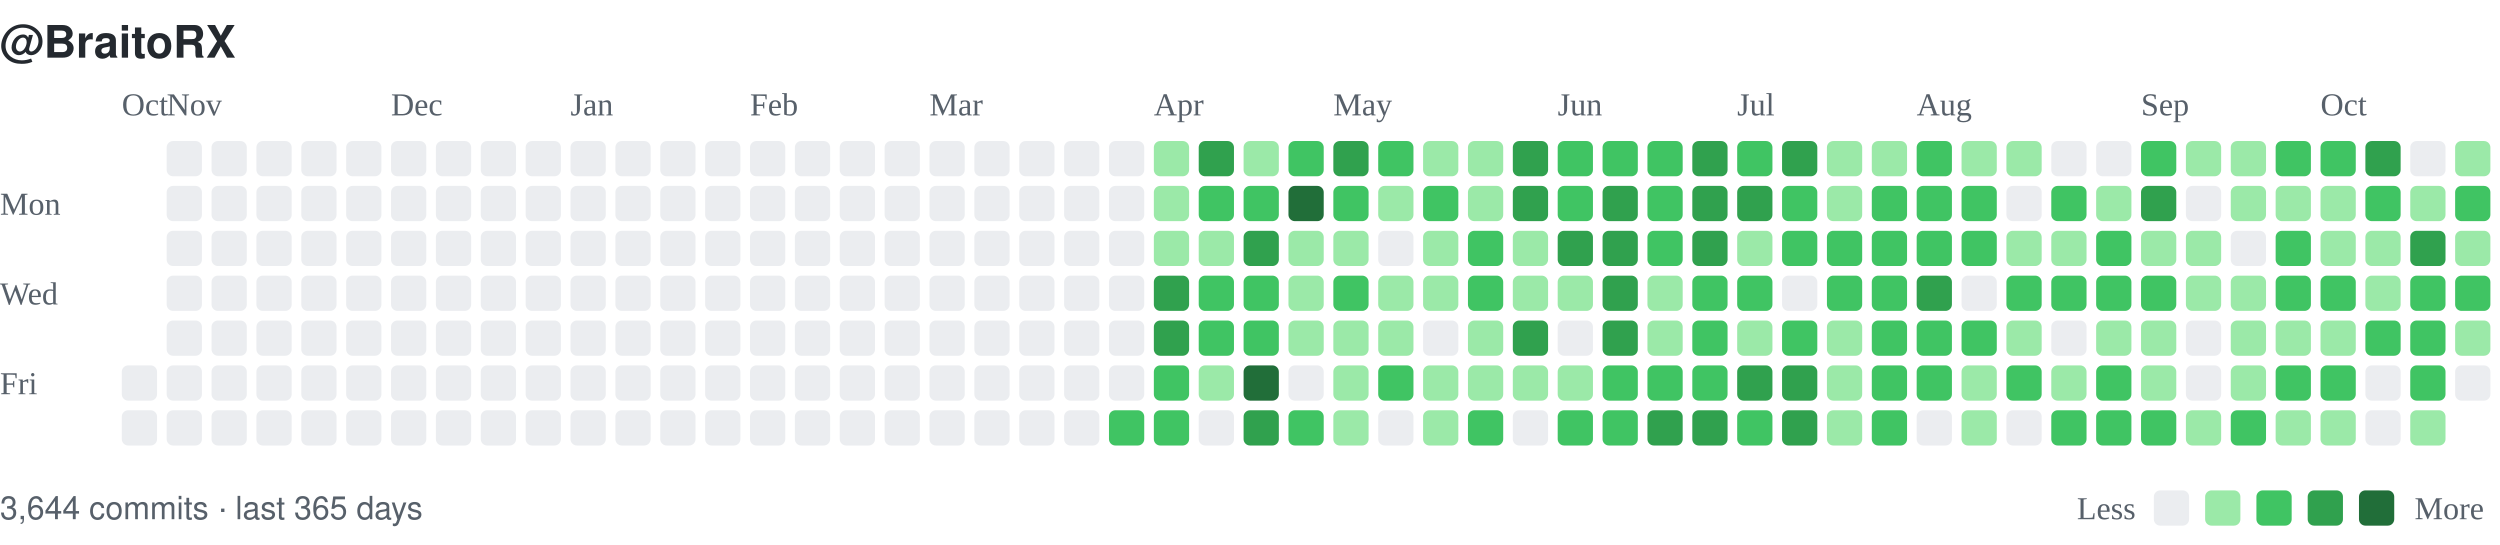
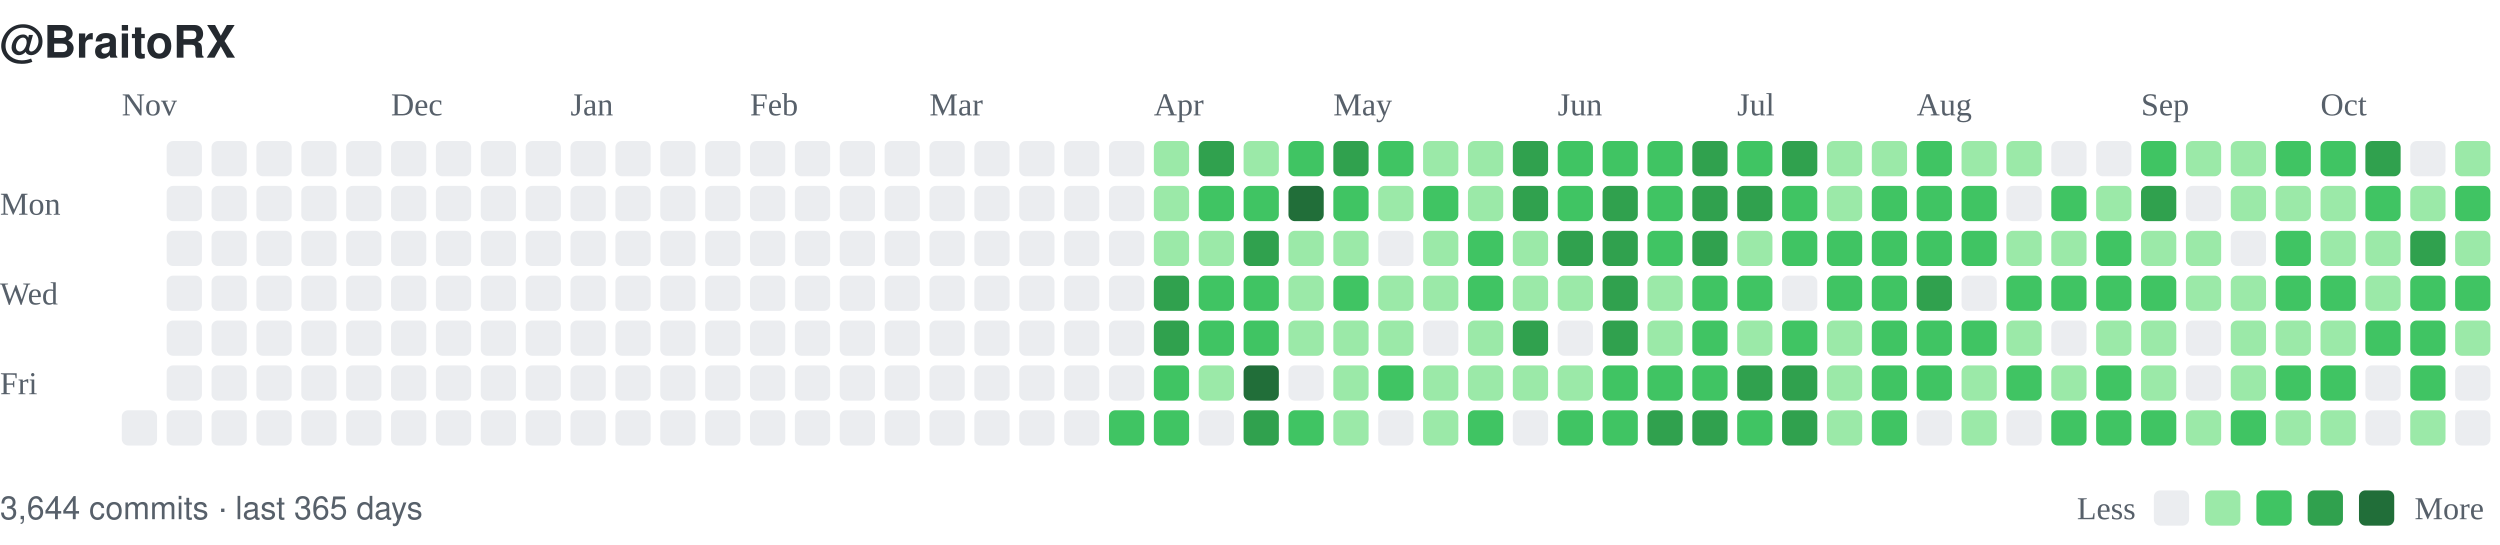
<svg xmlns="http://www.w3.org/2000/svg" width="780" height="170" viewBox="0 0 780 170" role="img">
  <text x="0" y="18" font-size="14" font-weight="600" fill="#24292f" font-family="ui-sans-serif,-apple-system,Segoe UI,Helvetica,Arial,sans-serif">@BraitoRX</text>
  <text x="0" y="67" font-size="10" fill="#57606a">Mon</text>
  <text x="0" y="95" font-size="10" fill="#57606a">Wed</text>
  <text x="0" y="123" font-size="10" fill="#57606a">Fri</text>
-   <text x="38" y="36" font-size="10" fill="#57606a">Oct</text>
-   <rect x="38" y="114" width="11" height="11" rx="2" fill="#ebedf0" />
+   <text x="38" y="36" font-size="10" fill="#57606a">Nov</text>
  <rect x="38" y="128" width="11" height="11" rx="2" fill="#ebedf0" />
-   <text x="52" y="36" font-size="10" fill="#57606a">Nov</text>
  <rect x="52" y="44" width="11" height="11" rx="2" fill="#ebedf0" />
  <rect x="52" y="58" width="11" height="11" rx="2" fill="#ebedf0" />
  <rect x="52" y="72" width="11" height="11" rx="2" fill="#ebedf0" />
  <rect x="52" y="86" width="11" height="11" rx="2" fill="#ebedf0" />
  <rect x="52" y="100" width="11" height="11" rx="2" fill="#ebedf0" />
  <rect x="52" y="114" width="11" height="11" rx="2" fill="#ebedf0" />
  <rect x="52" y="128" width="11" height="11" rx="2" fill="#ebedf0" />
  <rect x="66" y="44" width="11" height="11" rx="2" fill="#ebedf0" />
  <rect x="66" y="58" width="11" height="11" rx="2" fill="#ebedf0" />
  <rect x="66" y="72" width="11" height="11" rx="2" fill="#ebedf0" />
  <rect x="66" y="86" width="11" height="11" rx="2" fill="#ebedf0" />
  <rect x="66" y="100" width="11" height="11" rx="2" fill="#ebedf0" />
  <rect x="66" y="114" width="11" height="11" rx="2" fill="#ebedf0" />
  <rect x="66" y="128" width="11" height="11" rx="2" fill="#ebedf0" />
  <rect x="80" y="44" width="11" height="11" rx="2" fill="#ebedf0" />
  <rect x="80" y="58" width="11" height="11" rx="2" fill="#ebedf0" />
  <rect x="80" y="72" width="11" height="11" rx="2" fill="#ebedf0" />
  <rect x="80" y="86" width="11" height="11" rx="2" fill="#ebedf0" />
  <rect x="80" y="100" width="11" height="11" rx="2" fill="#ebedf0" />
  <rect x="80" y="114" width="11" height="11" rx="2" fill="#ebedf0" />
  <rect x="80" y="128" width="11" height="11" rx="2" fill="#ebedf0" />
  <rect x="94" y="44" width="11" height="11" rx="2" fill="#ebedf0" />
  <rect x="94" y="58" width="11" height="11" rx="2" fill="#ebedf0" />
  <rect x="94" y="72" width="11" height="11" rx="2" fill="#ebedf0" />
  <rect x="94" y="86" width="11" height="11" rx="2" fill="#ebedf0" />
  <rect x="94" y="100" width="11" height="11" rx="2" fill="#ebedf0" />
  <rect x="94" y="114" width="11" height="11" rx="2" fill="#ebedf0" />
  <rect x="94" y="128" width="11" height="11" rx="2" fill="#ebedf0" />
  <rect x="108" y="44" width="11" height="11" rx="2" fill="#ebedf0" />
  <rect x="108" y="58" width="11" height="11" rx="2" fill="#ebedf0" />
  <rect x="108" y="72" width="11" height="11" rx="2" fill="#ebedf0" />
  <rect x="108" y="86" width="11" height="11" rx="2" fill="#ebedf0" />
  <rect x="108" y="100" width="11" height="11" rx="2" fill="#ebedf0" />
  <rect x="108" y="114" width="11" height="11" rx="2" fill="#ebedf0" />
  <rect x="108" y="128" width="11" height="11" rx="2" fill="#ebedf0" />
  <text x="122" y="36" font-size="10" fill="#57606a">Dec</text>
  <rect x="122" y="44" width="11" height="11" rx="2" fill="#ebedf0" />
  <rect x="122" y="58" width="11" height="11" rx="2" fill="#ebedf0" />
  <rect x="122" y="72" width="11" height="11" rx="2" fill="#ebedf0" />
  <rect x="122" y="86" width="11" height="11" rx="2" fill="#ebedf0" />
  <rect x="122" y="100" width="11" height="11" rx="2" fill="#ebedf0" />
  <rect x="122" y="114" width="11" height="11" rx="2" fill="#ebedf0" />
  <rect x="122" y="128" width="11" height="11" rx="2" fill="#ebedf0" />
  <rect x="136" y="44" width="11" height="11" rx="2" fill="#ebedf0" />
  <rect x="136" y="58" width="11" height="11" rx="2" fill="#ebedf0" />
  <rect x="136" y="72" width="11" height="11" rx="2" fill="#ebedf0" />
  <rect x="136" y="86" width="11" height="11" rx="2" fill="#ebedf0" />
  <rect x="136" y="100" width="11" height="11" rx="2" fill="#ebedf0" />
  <rect x="136" y="114" width="11" height="11" rx="2" fill="#ebedf0" />
  <rect x="136" y="128" width="11" height="11" rx="2" fill="#ebedf0" />
  <rect x="150" y="44" width="11" height="11" rx="2" fill="#ebedf0" />
  <rect x="150" y="58" width="11" height="11" rx="2" fill="#ebedf0" />
  <rect x="150" y="72" width="11" height="11" rx="2" fill="#ebedf0" />
  <rect x="150" y="86" width="11" height="11" rx="2" fill="#ebedf0" />
  <rect x="150" y="100" width="11" height="11" rx="2" fill="#ebedf0" />
  <rect x="150" y="114" width="11" height="11" rx="2" fill="#ebedf0" />
  <rect x="150" y="128" width="11" height="11" rx="2" fill="#ebedf0" />
  <rect x="164" y="44" width="11" height="11" rx="2" fill="#ebedf0" />
  <rect x="164" y="58" width="11" height="11" rx="2" fill="#ebedf0" />
  <rect x="164" y="72" width="11" height="11" rx="2" fill="#ebedf0" />
  <rect x="164" y="86" width="11" height="11" rx="2" fill="#ebedf0" />
  <rect x="164" y="100" width="11" height="11" rx="2" fill="#ebedf0" />
  <rect x="164" y="114" width="11" height="11" rx="2" fill="#ebedf0" />
  <rect x="164" y="128" width="11" height="11" rx="2" fill="#ebedf0" />
  <text x="178" y="36" font-size="10" fill="#57606a">Jan</text>
  <rect x="178" y="44" width="11" height="11" rx="2" fill="#ebedf0" />
  <rect x="178" y="58" width="11" height="11" rx="2" fill="#ebedf0" />
  <rect x="178" y="72" width="11" height="11" rx="2" fill="#ebedf0" />
  <rect x="178" y="86" width="11" height="11" rx="2" fill="#ebedf0" />
  <rect x="178" y="100" width="11" height="11" rx="2" fill="#ebedf0" />
  <rect x="178" y="114" width="11" height="11" rx="2" fill="#ebedf0" />
  <rect x="178" y="128" width="11" height="11" rx="2" fill="#ebedf0" />
  <rect x="192" y="44" width="11" height="11" rx="2" fill="#ebedf0" />
  <rect x="192" y="58" width="11" height="11" rx="2" fill="#ebedf0" />
  <rect x="192" y="72" width="11" height="11" rx="2" fill="#ebedf0" />
  <rect x="192" y="86" width="11" height="11" rx="2" fill="#ebedf0" />
  <rect x="192" y="100" width="11" height="11" rx="2" fill="#ebedf0" />
  <rect x="192" y="114" width="11" height="11" rx="2" fill="#ebedf0" />
  <rect x="192" y="128" width="11" height="11" rx="2" fill="#ebedf0" />
  <rect x="206" y="44" width="11" height="11" rx="2" fill="#ebedf0" />
  <rect x="206" y="58" width="11" height="11" rx="2" fill="#ebedf0" />
  <rect x="206" y="72" width="11" height="11" rx="2" fill="#ebedf0" />
  <rect x="206" y="86" width="11" height="11" rx="2" fill="#ebedf0" />
  <rect x="206" y="100" width="11" height="11" rx="2" fill="#ebedf0" />
  <rect x="206" y="114" width="11" height="11" rx="2" fill="#ebedf0" />
  <rect x="206" y="128" width="11" height="11" rx="2" fill="#ebedf0" />
  <rect x="220" y="44" width="11" height="11" rx="2" fill="#ebedf0" />
  <rect x="220" y="58" width="11" height="11" rx="2" fill="#ebedf0" />
  <rect x="220" y="72" width="11" height="11" rx="2" fill="#ebedf0" />
  <rect x="220" y="86" width="11" height="11" rx="2" fill="#ebedf0" />
  <rect x="220" y="100" width="11" height="11" rx="2" fill="#ebedf0" />
  <rect x="220" y="114" width="11" height="11" rx="2" fill="#ebedf0" />
  <rect x="220" y="128" width="11" height="11" rx="2" fill="#ebedf0" />
  <text x="234" y="36" font-size="10" fill="#57606a">Feb</text>
  <rect x="234" y="44" width="11" height="11" rx="2" fill="#ebedf0" />
  <rect x="234" y="58" width="11" height="11" rx="2" fill="#ebedf0" />
  <rect x="234" y="72" width="11" height="11" rx="2" fill="#ebedf0" />
  <rect x="234" y="86" width="11" height="11" rx="2" fill="#ebedf0" />
  <rect x="234" y="100" width="11" height="11" rx="2" fill="#ebedf0" />
  <rect x="234" y="114" width="11" height="11" rx="2" fill="#ebedf0" />
  <rect x="234" y="128" width="11" height="11" rx="2" fill="#ebedf0" />
  <rect x="248" y="44" width="11" height="11" rx="2" fill="#ebedf0" />
  <rect x="248" y="58" width="11" height="11" rx="2" fill="#ebedf0" />
  <rect x="248" y="72" width="11" height="11" rx="2" fill="#ebedf0" />
  <rect x="248" y="86" width="11" height="11" rx="2" fill="#ebedf0" />
  <rect x="248" y="100" width="11" height="11" rx="2" fill="#ebedf0" />
  <rect x="248" y="114" width="11" height="11" rx="2" fill="#ebedf0" />
  <rect x="248" y="128" width="11" height="11" rx="2" fill="#ebedf0" />
  <rect x="262" y="44" width="11" height="11" rx="2" fill="#ebedf0" />
  <rect x="262" y="58" width="11" height="11" rx="2" fill="#ebedf0" />
  <rect x="262" y="72" width="11" height="11" rx="2" fill="#ebedf0" />
  <rect x="262" y="86" width="11" height="11" rx="2" fill="#ebedf0" />
  <rect x="262" y="100" width="11" height="11" rx="2" fill="#ebedf0" />
  <rect x="262" y="114" width="11" height="11" rx="2" fill="#ebedf0" />
  <rect x="262" y="128" width="11" height="11" rx="2" fill="#ebedf0" />
  <rect x="276" y="44" width="11" height="11" rx="2" fill="#ebedf0" />
  <rect x="276" y="58" width="11" height="11" rx="2" fill="#ebedf0" />
  <rect x="276" y="72" width="11" height="11" rx="2" fill="#ebedf0" />
  <rect x="276" y="86" width="11" height="11" rx="2" fill="#ebedf0" />
  <rect x="276" y="100" width="11" height="11" rx="2" fill="#ebedf0" />
  <rect x="276" y="114" width="11" height="11" rx="2" fill="#ebedf0" />
  <rect x="276" y="128" width="11" height="11" rx="2" fill="#ebedf0" />
  <text x="290" y="36" font-size="10" fill="#57606a">Mar</text>
  <rect x="290" y="44" width="11" height="11" rx="2" fill="#ebedf0" />
  <rect x="290" y="58" width="11" height="11" rx="2" fill="#ebedf0" />
  <rect x="290" y="72" width="11" height="11" rx="2" fill="#ebedf0" />
  <rect x="290" y="86" width="11" height="11" rx="2" fill="#ebedf0" />
  <rect x="290" y="100" width="11" height="11" rx="2" fill="#ebedf0" />
  <rect x="290" y="114" width="11" height="11" rx="2" fill="#ebedf0" />
  <rect x="290" y="128" width="11" height="11" rx="2" fill="#ebedf0" />
  <rect x="304" y="44" width="11" height="11" rx="2" fill="#ebedf0" />
  <rect x="304" y="58" width="11" height="11" rx="2" fill="#ebedf0" />
  <rect x="304" y="72" width="11" height="11" rx="2" fill="#ebedf0" />
  <rect x="304" y="86" width="11" height="11" rx="2" fill="#ebedf0" />
  <rect x="304" y="100" width="11" height="11" rx="2" fill="#ebedf0" />
  <rect x="304" y="114" width="11" height="11" rx="2" fill="#ebedf0" />
  <rect x="304" y="128" width="11" height="11" rx="2" fill="#ebedf0" />
  <rect x="318" y="44" width="11" height="11" rx="2" fill="#ebedf0" />
  <rect x="318" y="58" width="11" height="11" rx="2" fill="#ebedf0" />
  <rect x="318" y="72" width="11" height="11" rx="2" fill="#ebedf0" />
  <rect x="318" y="86" width="11" height="11" rx="2" fill="#ebedf0" />
  <rect x="318" y="100" width="11" height="11" rx="2" fill="#ebedf0" />
  <rect x="318" y="114" width="11" height="11" rx="2" fill="#ebedf0" />
  <rect x="318" y="128" width="11" height="11" rx="2" fill="#ebedf0" />
  <rect x="332" y="44" width="11" height="11" rx="2" fill="#ebedf0" />
  <rect x="332" y="58" width="11" height="11" rx="2" fill="#ebedf0" />
  <rect x="332" y="72" width="11" height="11" rx="2" fill="#ebedf0" />
  <rect x="332" y="86" width="11" height="11" rx="2" fill="#ebedf0" />
  <rect x="332" y="100" width="11" height="11" rx="2" fill="#ebedf0" />
  <rect x="332" y="114" width="11" height="11" rx="2" fill="#ebedf0" />
  <rect x="332" y="128" width="11" height="11" rx="2" fill="#ebedf0" />
  <rect x="346" y="44" width="11" height="11" rx="2" fill="#ebedf0" />
  <rect x="346" y="58" width="11" height="11" rx="2" fill="#ebedf0" />
  <rect x="346" y="72" width="11" height="11" rx="2" fill="#ebedf0" />
  <rect x="346" y="86" width="11" height="11" rx="2" fill="#ebedf0" />
  <rect x="346" y="100" width="11" height="11" rx="2" fill="#ebedf0" />
  <rect x="346" y="114" width="11" height="11" rx="2" fill="#ebedf0" />
  <rect x="346" y="128" width="11" height="11" rx="2" fill="#40c463" />
  <text x="360" y="36" font-size="10" fill="#57606a">Apr</text>
  <rect x="360" y="44" width="11" height="11" rx="2" fill="#9be9a8" />
  <rect x="360" y="58" width="11" height="11" rx="2" fill="#9be9a8" />
  <rect x="360" y="72" width="11" height="11" rx="2" fill="#9be9a8" />
  <rect x="360" y="86" width="11" height="11" rx="2" fill="#30a14e" />
  <rect x="360" y="100" width="11" height="11" rx="2" fill="#30a14e" />
  <rect x="360" y="114" width="11" height="11" rx="2" fill="#40c463" />
  <rect x="360" y="128" width="11" height="11" rx="2" fill="#40c463" />
  <rect x="374" y="44" width="11" height="11" rx="2" fill="#30a14e" />
  <rect x="374" y="58" width="11" height="11" rx="2" fill="#40c463" />
  <rect x="374" y="72" width="11" height="11" rx="2" fill="#9be9a8" />
  <rect x="374" y="86" width="11" height="11" rx="2" fill="#40c463" />
  <rect x="374" y="100" width="11" height="11" rx="2" fill="#40c463" />
  <rect x="374" y="114" width="11" height="11" rx="2" fill="#9be9a8" />
  <rect x="374" y="128" width="11" height="11" rx="2" fill="#ebedf0" />
  <rect x="388" y="44" width="11" height="11" rx="2" fill="#9be9a8" />
  <rect x="388" y="58" width="11" height="11" rx="2" fill="#40c463" />
  <rect x="388" y="72" width="11" height="11" rx="2" fill="#30a14e" />
  <rect x="388" y="86" width="11" height="11" rx="2" fill="#40c463" />
  <rect x="388" y="100" width="11" height="11" rx="2" fill="#40c463" />
  <rect x="388" y="114" width="11" height="11" rx="2" fill="#216e39" />
  <rect x="388" y="128" width="11" height="11" rx="2" fill="#30a14e" />
  <rect x="402" y="44" width="11" height="11" rx="2" fill="#40c463" />
  <rect x="402" y="58" width="11" height="11" rx="2" fill="#216e39" />
  <rect x="402" y="72" width="11" height="11" rx="2" fill="#9be9a8" />
  <rect x="402" y="86" width="11" height="11" rx="2" fill="#9be9a8" />
  <rect x="402" y="100" width="11" height="11" rx="2" fill="#9be9a8" />
  <rect x="402" y="114" width="11" height="11" rx="2" fill="#ebedf0" />
  <rect x="402" y="128" width="11" height="11" rx="2" fill="#40c463" />
  <text x="416" y="36" font-size="10" fill="#57606a">May</text>
  <rect x="416" y="44" width="11" height="11" rx="2" fill="#30a14e" />
  <rect x="416" y="58" width="11" height="11" rx="2" fill="#40c463" />
  <rect x="416" y="72" width="11" height="11" rx="2" fill="#9be9a8" />
  <rect x="416" y="86" width="11" height="11" rx="2" fill="#40c463" />
  <rect x="416" y="100" width="11" height="11" rx="2" fill="#9be9a8" />
  <rect x="416" y="114" width="11" height="11" rx="2" fill="#9be9a8" />
  <rect x="416" y="128" width="11" height="11" rx="2" fill="#9be9a8" />
  <rect x="430" y="44" width="11" height="11" rx="2" fill="#40c463" />
  <rect x="430" y="58" width="11" height="11" rx="2" fill="#9be9a8" />
  <rect x="430" y="72" width="11" height="11" rx="2" fill="#ebedf0" />
  <rect x="430" y="86" width="11" height="11" rx="2" fill="#9be9a8" />
  <rect x="430" y="100" width="11" height="11" rx="2" fill="#9be9a8" />
  <rect x="430" y="114" width="11" height="11" rx="2" fill="#40c463" />
  <rect x="430" y="128" width="11" height="11" rx="2" fill="#ebedf0" />
  <rect x="444" y="44" width="11" height="11" rx="2" fill="#9be9a8" />
  <rect x="444" y="58" width="11" height="11" rx="2" fill="#40c463" />
  <rect x="444" y="72" width="11" height="11" rx="2" fill="#9be9a8" />
  <rect x="444" y="86" width="11" height="11" rx="2" fill="#9be9a8" />
  <rect x="444" y="100" width="11" height="11" rx="2" fill="#ebedf0" />
  <rect x="444" y="114" width="11" height="11" rx="2" fill="#9be9a8" />
  <rect x="444" y="128" width="11" height="11" rx="2" fill="#9be9a8" />
  <rect x="458" y="44" width="11" height="11" rx="2" fill="#9be9a8" />
  <rect x="458" y="58" width="11" height="11" rx="2" fill="#9be9a8" />
  <rect x="458" y="72" width="11" height="11" rx="2" fill="#40c463" />
  <rect x="458" y="86" width="11" height="11" rx="2" fill="#40c463" />
  <rect x="458" y="100" width="11" height="11" rx="2" fill="#9be9a8" />
  <rect x="458" y="114" width="11" height="11" rx="2" fill="#9be9a8" />
  <rect x="458" y="128" width="11" height="11" rx="2" fill="#40c463" />
  <rect x="472" y="44" width="11" height="11" rx="2" fill="#30a14e" />
  <rect x="472" y="58" width="11" height="11" rx="2" fill="#30a14e" />
  <rect x="472" y="72" width="11" height="11" rx="2" fill="#9be9a8" />
  <rect x="472" y="86" width="11" height="11" rx="2" fill="#9be9a8" />
  <rect x="472" y="100" width="11" height="11" rx="2" fill="#30a14e" />
  <rect x="472" y="114" width="11" height="11" rx="2" fill="#9be9a8" />
  <rect x="472" y="128" width="11" height="11" rx="2" fill="#ebedf0" />
  <text x="486" y="36" font-size="10" fill="#57606a">Jun</text>
  <rect x="486" y="44" width="11" height="11" rx="2" fill="#40c463" />
  <rect x="486" y="58" width="11" height="11" rx="2" fill="#40c463" />
  <rect x="486" y="72" width="11" height="11" rx="2" fill="#30a14e" />
  <rect x="486" y="86" width="11" height="11" rx="2" fill="#9be9a8" />
  <rect x="486" y="100" width="11" height="11" rx="2" fill="#ebedf0" />
  <rect x="486" y="114" width="11" height="11" rx="2" fill="#9be9a8" />
  <rect x="486" y="128" width="11" height="11" rx="2" fill="#40c463" />
  <rect x="500" y="44" width="11" height="11" rx="2" fill="#40c463" />
  <rect x="500" y="58" width="11" height="11" rx="2" fill="#30a14e" />
  <rect x="500" y="72" width="11" height="11" rx="2" fill="#30a14e" />
  <rect x="500" y="86" width="11" height="11" rx="2" fill="#30a14e" />
  <rect x="500" y="100" width="11" height="11" rx="2" fill="#30a14e" />
  <rect x="500" y="114" width="11" height="11" rx="2" fill="#40c463" />
  <rect x="500" y="128" width="11" height="11" rx="2" fill="#40c463" />
  <rect x="514" y="44" width="11" height="11" rx="2" fill="#40c463" />
  <rect x="514" y="58" width="11" height="11" rx="2" fill="#40c463" />
  <rect x="514" y="72" width="11" height="11" rx="2" fill="#40c463" />
  <rect x="514" y="86" width="11" height="11" rx="2" fill="#9be9a8" />
  <rect x="514" y="100" width="11" height="11" rx="2" fill="#9be9a8" />
  <rect x="514" y="114" width="11" height="11" rx="2" fill="#40c463" />
  <rect x="514" y="128" width="11" height="11" rx="2" fill="#30a14e" />
  <rect x="528" y="44" width="11" height="11" rx="2" fill="#30a14e" />
  <rect x="528" y="58" width="11" height="11" rx="2" fill="#30a14e" />
  <rect x="528" y="72" width="11" height="11" rx="2" fill="#30a14e" />
  <rect x="528" y="86" width="11" height="11" rx="2" fill="#40c463" />
  <rect x="528" y="100" width="11" height="11" rx="2" fill="#40c463" />
  <rect x="528" y="114" width="11" height="11" rx="2" fill="#40c463" />
  <rect x="528" y="128" width="11" height="11" rx="2" fill="#30a14e" />
  <text x="542" y="36" font-size="10" fill="#57606a">Jul</text>
  <rect x="542" y="44" width="11" height="11" rx="2" fill="#40c463" />
  <rect x="542" y="58" width="11" height="11" rx="2" fill="#30a14e" />
  <rect x="542" y="72" width="11" height="11" rx="2" fill="#9be9a8" />
  <rect x="542" y="86" width="11" height="11" rx="2" fill="#40c463" />
  <rect x="542" y="100" width="11" height="11" rx="2" fill="#9be9a8" />
  <rect x="542" y="114" width="11" height="11" rx="2" fill="#30a14e" />
  <rect x="542" y="128" width="11" height="11" rx="2" fill="#40c463" />
  <rect x="556" y="44" width="11" height="11" rx="2" fill="#30a14e" />
  <rect x="556" y="58" width="11" height="11" rx="2" fill="#40c463" />
  <rect x="556" y="72" width="11" height="11" rx="2" fill="#40c463" />
  <rect x="556" y="86" width="11" height="11" rx="2" fill="#ebedf0" />
  <rect x="556" y="100" width="11" height="11" rx="2" fill="#40c463" />
  <rect x="556" y="114" width="11" height="11" rx="2" fill="#30a14e" />
  <rect x="556" y="128" width="11" height="11" rx="2" fill="#30a14e" />
  <rect x="570" y="44" width="11" height="11" rx="2" fill="#9be9a8" />
  <rect x="570" y="58" width="11" height="11" rx="2" fill="#9be9a8" />
  <rect x="570" y="72" width="11" height="11" rx="2" fill="#40c463" />
  <rect x="570" y="86" width="11" height="11" rx="2" fill="#40c463" />
  <rect x="570" y="100" width="11" height="11" rx="2" fill="#9be9a8" />
  <rect x="570" y="114" width="11" height="11" rx="2" fill="#9be9a8" />
  <rect x="570" y="128" width="11" height="11" rx="2" fill="#9be9a8" />
  <rect x="584" y="44" width="11" height="11" rx="2" fill="#9be9a8" />
  <rect x="584" y="58" width="11" height="11" rx="2" fill="#40c463" />
  <rect x="584" y="72" width="11" height="11" rx="2" fill="#40c463" />
  <rect x="584" y="86" width="11" height="11" rx="2" fill="#40c463" />
  <rect x="584" y="100" width="11" height="11" rx="2" fill="#40c463" />
  <rect x="584" y="114" width="11" height="11" rx="2" fill="#40c463" />
  <rect x="584" y="128" width="11" height="11" rx="2" fill="#40c463" />
  <text x="598" y="36" font-size="10" fill="#57606a">Aug</text>
  <rect x="598" y="44" width="11" height="11" rx="2" fill="#40c463" />
  <rect x="598" y="58" width="11" height="11" rx="2" fill="#40c463" />
  <rect x="598" y="72" width="11" height="11" rx="2" fill="#40c463" />
  <rect x="598" y="86" width="11" height="11" rx="2" fill="#30a14e" />
  <rect x="598" y="100" width="11" height="11" rx="2" fill="#40c463" />
  <rect x="598" y="114" width="11" height="11" rx="2" fill="#40c463" />
  <rect x="598" y="128" width="11" height="11" rx="2" fill="#ebedf0" />
  <rect x="612" y="44" width="11" height="11" rx="2" fill="#9be9a8" />
  <rect x="612" y="58" width="11" height="11" rx="2" fill="#40c463" />
  <rect x="612" y="72" width="11" height="11" rx="2" fill="#40c463" />
  <rect x="612" y="86" width="11" height="11" rx="2" fill="#ebedf0" />
  <rect x="612" y="100" width="11" height="11" rx="2" fill="#40c463" />
  <rect x="612" y="114" width="11" height="11" rx="2" fill="#9be9a8" />
  <rect x="612" y="128" width="11" height="11" rx="2" fill="#9be9a8" />
  <rect x="626" y="44" width="11" height="11" rx="2" fill="#9be9a8" />
  <rect x="626" y="58" width="11" height="11" rx="2" fill="#ebedf0" />
  <rect x="626" y="72" width="11" height="11" rx="2" fill="#9be9a8" />
  <rect x="626" y="86" width="11" height="11" rx="2" fill="#40c463" />
  <rect x="626" y="100" width="11" height="11" rx="2" fill="#9be9a8" />
  <rect x="626" y="114" width="11" height="11" rx="2" fill="#40c463" />
  <rect x="626" y="128" width="11" height="11" rx="2" fill="#ebedf0" />
  <rect x="640" y="44" width="11" height="11" rx="2" fill="#ebedf0" />
  <rect x="640" y="58" width="11" height="11" rx="2" fill="#40c463" />
  <rect x="640" y="72" width="11" height="11" rx="2" fill="#9be9a8" />
  <rect x="640" y="86" width="11" height="11" rx="2" fill="#40c463" />
  <rect x="640" y="100" width="11" height="11" rx="2" fill="#ebedf0" />
  <rect x="640" y="114" width="11" height="11" rx="2" fill="#9be9a8" />
  <rect x="640" y="128" width="11" height="11" rx="2" fill="#40c463" />
  <rect x="654" y="44" width="11" height="11" rx="2" fill="#ebedf0" />
  <rect x="654" y="58" width="11" height="11" rx="2" fill="#9be9a8" />
  <rect x="654" y="72" width="11" height="11" rx="2" fill="#40c463" />
  <rect x="654" y="86" width="11" height="11" rx="2" fill="#40c463" />
  <rect x="654" y="100" width="11" height="11" rx="2" fill="#9be9a8" />
  <rect x="654" y="114" width="11" height="11" rx="2" fill="#40c463" />
  <rect x="654" y="128" width="11" height="11" rx="2" fill="#40c463" />
  <text x="668" y="36" font-size="10" fill="#57606a">Sep</text>
  <rect x="668" y="44" width="11" height="11" rx="2" fill="#40c463" />
  <rect x="668" y="58" width="11" height="11" rx="2" fill="#30a14e" />
  <rect x="668" y="72" width="11" height="11" rx="2" fill="#9be9a8" />
  <rect x="668" y="86" width="11" height="11" rx="2" fill="#40c463" />
  <rect x="668" y="100" width="11" height="11" rx="2" fill="#9be9a8" />
  <rect x="668" y="114" width="11" height="11" rx="2" fill="#9be9a8" />
  <rect x="668" y="128" width="11" height="11" rx="2" fill="#40c463" />
  <rect x="682" y="44" width="11" height="11" rx="2" fill="#9be9a8" />
  <rect x="682" y="58" width="11" height="11" rx="2" fill="#ebedf0" />
  <rect x="682" y="72" width="11" height="11" rx="2" fill="#9be9a8" />
  <rect x="682" y="86" width="11" height="11" rx="2" fill="#9be9a8" />
  <rect x="682" y="100" width="11" height="11" rx="2" fill="#ebedf0" />
  <rect x="682" y="114" width="11" height="11" rx="2" fill="#ebedf0" />
  <rect x="682" y="128" width="11" height="11" rx="2" fill="#9be9a8" />
  <rect x="696" y="44" width="11" height="11" rx="2" fill="#9be9a8" />
  <rect x="696" y="58" width="11" height="11" rx="2" fill="#9be9a8" />
  <rect x="696" y="72" width="11" height="11" rx="2" fill="#ebedf0" />
  <rect x="696" y="86" width="11" height="11" rx="2" fill="#9be9a8" />
  <rect x="696" y="100" width="11" height="11" rx="2" fill="#9be9a8" />
  <rect x="696" y="114" width="11" height="11" rx="2" fill="#9be9a8" />
  <rect x="696" y="128" width="11" height="11" rx="2" fill="#40c463" />
  <rect x="710" y="44" width="11" height="11" rx="2" fill="#40c463" />
  <rect x="710" y="58" width="11" height="11" rx="2" fill="#9be9a8" />
  <rect x="710" y="72" width="11" height="11" rx="2" fill="#40c463" />
  <rect x="710" y="86" width="11" height="11" rx="2" fill="#40c463" />
  <rect x="710" y="100" width="11" height="11" rx="2" fill="#9be9a8" />
  <rect x="710" y="114" width="11" height="11" rx="2" fill="#40c463" />
  <rect x="710" y="128" width="11" height="11" rx="2" fill="#9be9a8" />
  <text x="724" y="36" font-size="10" fill="#57606a">Oct</text>
  <rect x="724" y="44" width="11" height="11" rx="2" fill="#40c463" />
  <rect x="724" y="58" width="11" height="11" rx="2" fill="#9be9a8" />
  <rect x="724" y="72" width="11" height="11" rx="2" fill="#9be9a8" />
  <rect x="724" y="86" width="11" height="11" rx="2" fill="#40c463" />
  <rect x="724" y="100" width="11" height="11" rx="2" fill="#9be9a8" />
  <rect x="724" y="114" width="11" height="11" rx="2" fill="#40c463" />
  <rect x="724" y="128" width="11" height="11" rx="2" fill="#9be9a8" />
  <rect x="738" y="44" width="11" height="11" rx="2" fill="#30a14e" />
  <rect x="738" y="58" width="11" height="11" rx="2" fill="#40c463" />
  <rect x="738" y="72" width="11" height="11" rx="2" fill="#9be9a8" />
  <rect x="738" y="86" width="11" height="11" rx="2" fill="#9be9a8" />
  <rect x="738" y="100" width="11" height="11" rx="2" fill="#40c463" />
  <rect x="738" y="114" width="11" height="11" rx="2" fill="#ebedf0" />
  <rect x="738" y="128" width="11" height="11" rx="2" fill="#ebedf0" />
  <rect x="752" y="44" width="11" height="11" rx="2" fill="#ebedf0" />
  <rect x="752" y="58" width="11" height="11" rx="2" fill="#9be9a8" />
  <rect x="752" y="72" width="11" height="11" rx="2" fill="#30a14e" />
  <rect x="752" y="86" width="11" height="11" rx="2" fill="#40c463" />
  <rect x="752" y="100" width="11" height="11" rx="2" fill="#40c463" />
  <rect x="752" y="114" width="11" height="11" rx="2" fill="#40c463" />
  <rect x="752" y="128" width="11" height="11" rx="2" fill="#9be9a8" />
  <rect x="766" y="44" width="11" height="11" rx="2" fill="#9be9a8" />
  <rect x="766" y="58" width="11" height="11" rx="2" fill="#40c463" />
  <rect x="766" y="72" width="11" height="11" rx="2" fill="#9be9a8" />
  <rect x="766" y="86" width="11" height="11" rx="2" fill="#40c463" />
  <rect x="766" y="100" width="11" height="11" rx="2" fill="#9be9a8" />
  <rect x="766" y="114" width="11" height="11" rx="2" fill="#ebedf0" />
+   <rect x="766" y="128" width="11" height="11" rx="2" fill="#ebedf0" />
  <text x="648" y="162" font-size="10" fill="#57606a">Less</text>
  <rect x="672" y="153" width="11" height="11" rx="2" fill="#ebedf0" />
  <rect x="688" y="153" width="11" height="11" rx="2" fill="#9be9a8" />
  <rect x="704" y="153" width="11" height="11" rx="2" fill="#40c463" />
  <rect x="720" y="153" width="11" height="11" rx="2" fill="#30a14e" />
  <rect x="736" y="153" width="11" height="11" rx="2" fill="#216e39" />
  <text x="775" y="162" font-size="10" fill="#57606a" text-anchor="end">More</text>
  <text x="0" y="162" font-size="10" fill="#57606a" font-family="ui-sans-serif,-apple-system,Segoe UI,Helvetica,Arial,sans-serif">3,644 commits · last 365 days</text>
</svg>
